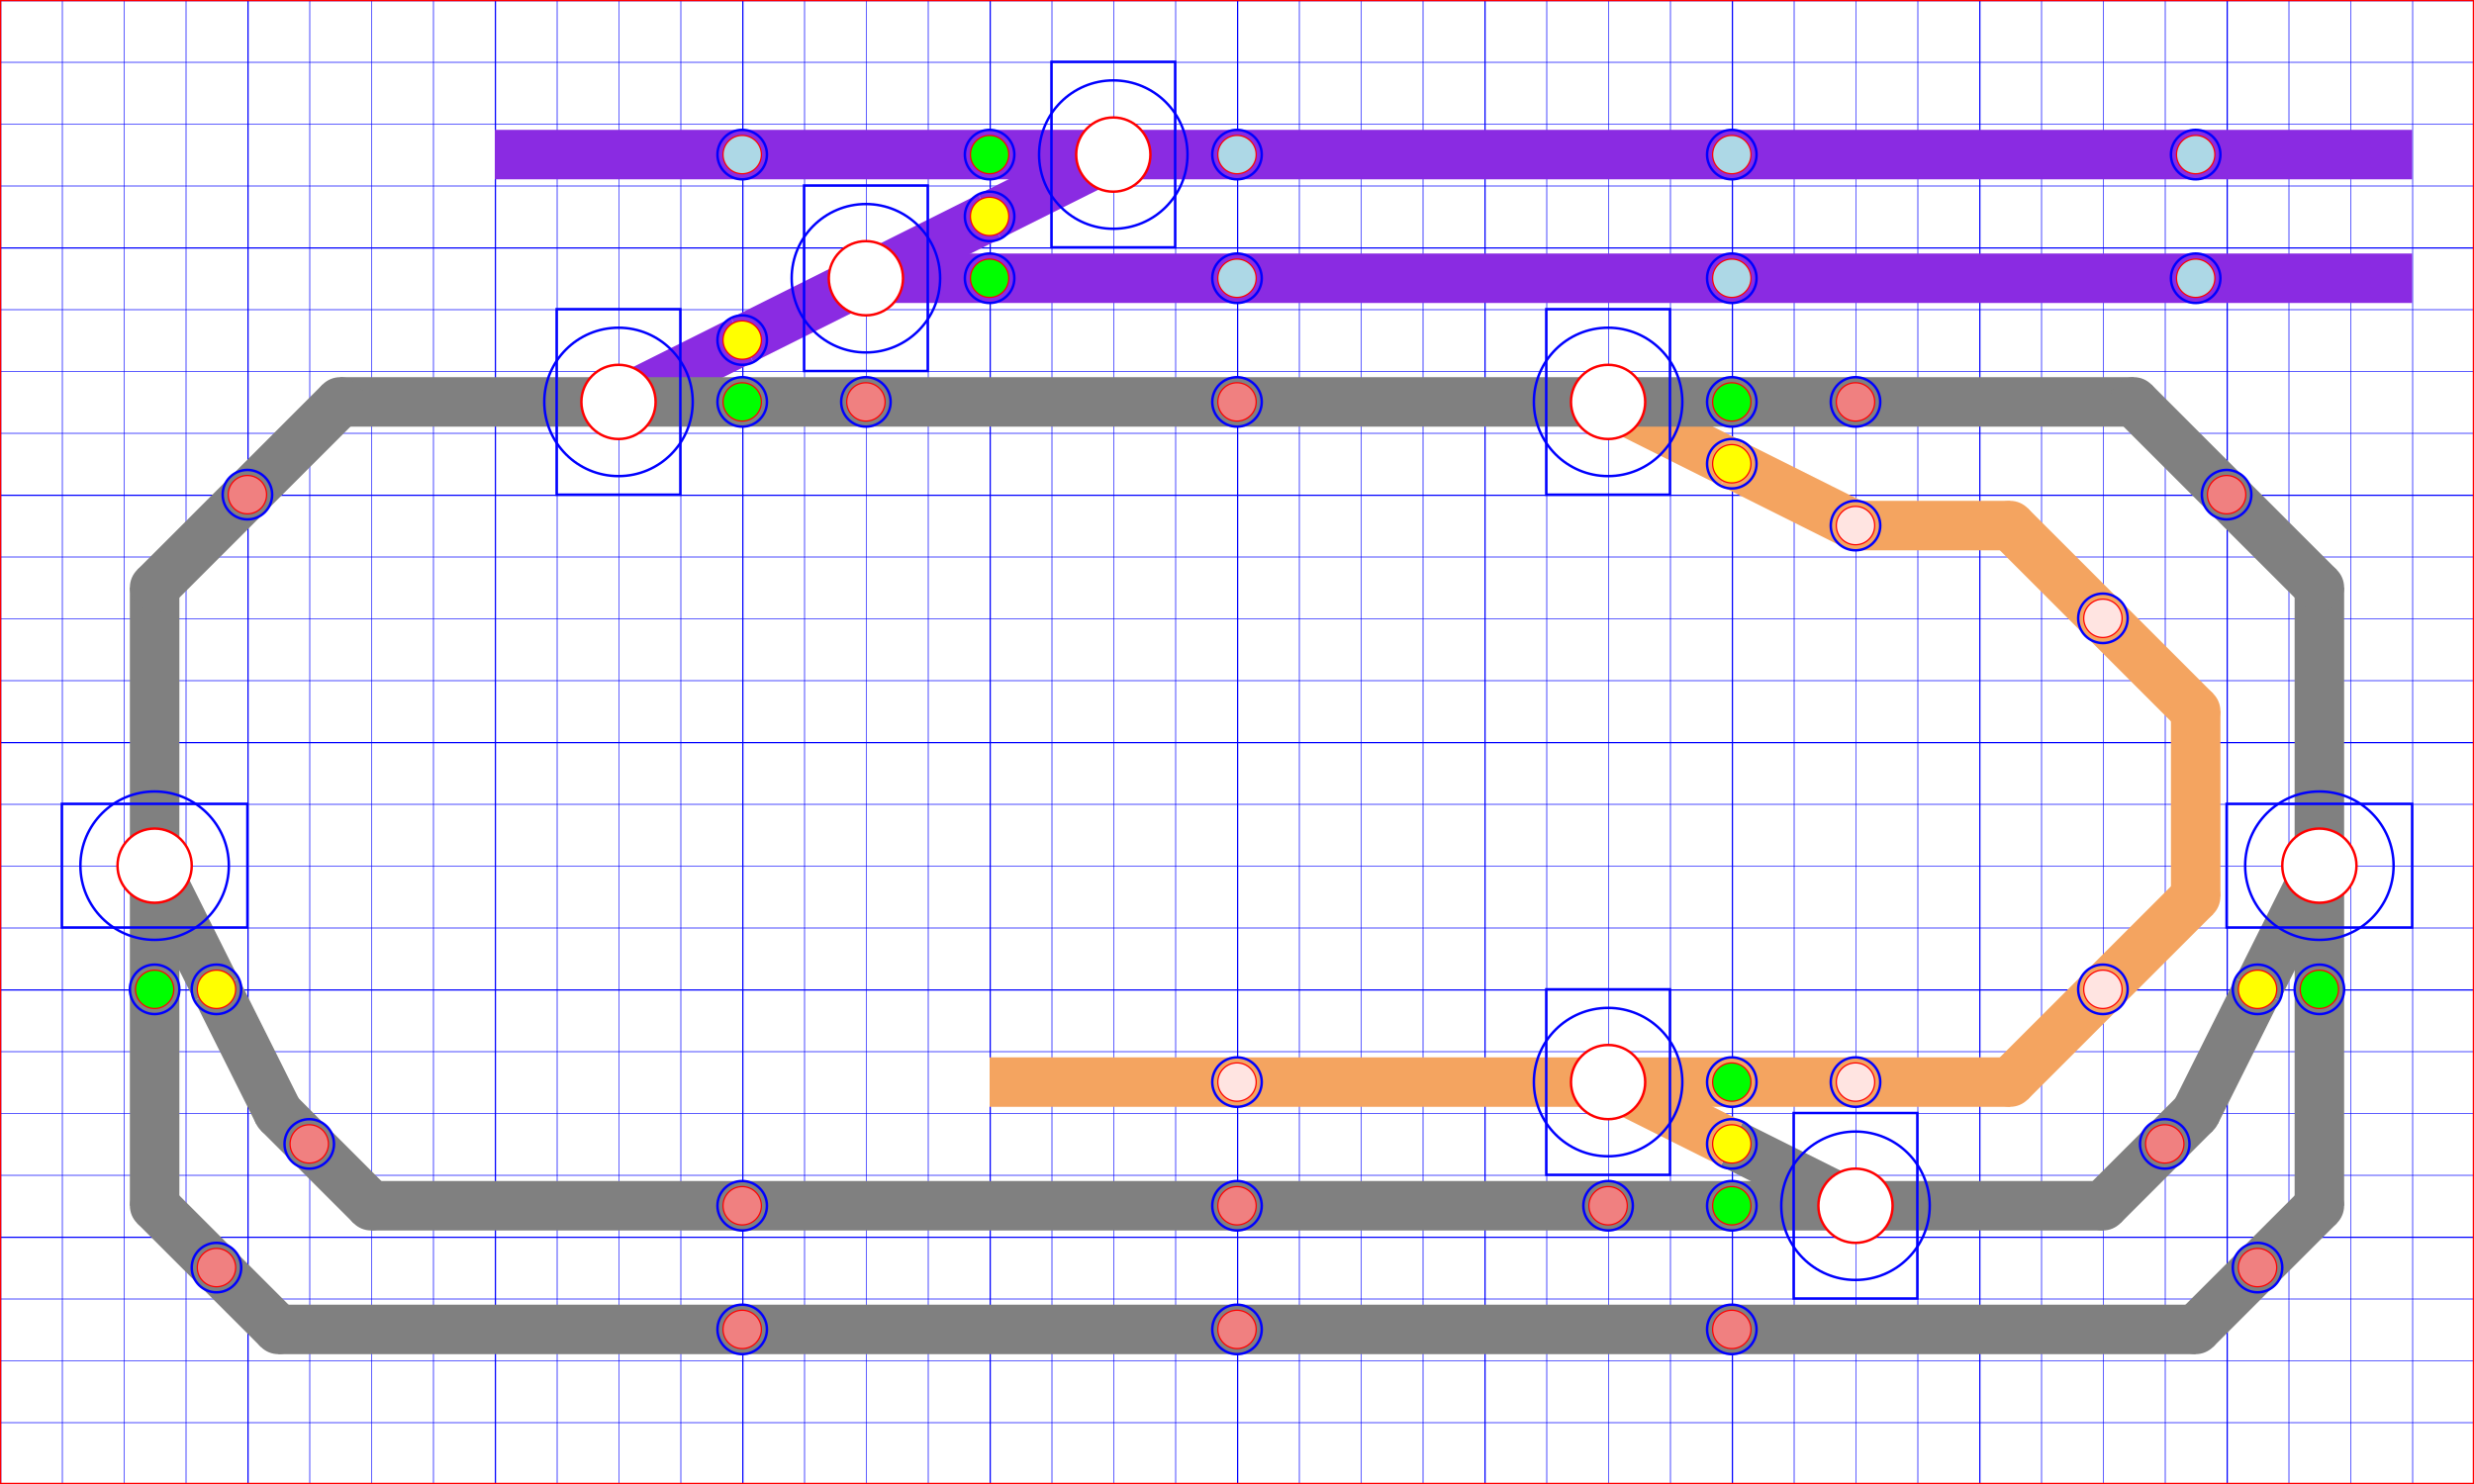
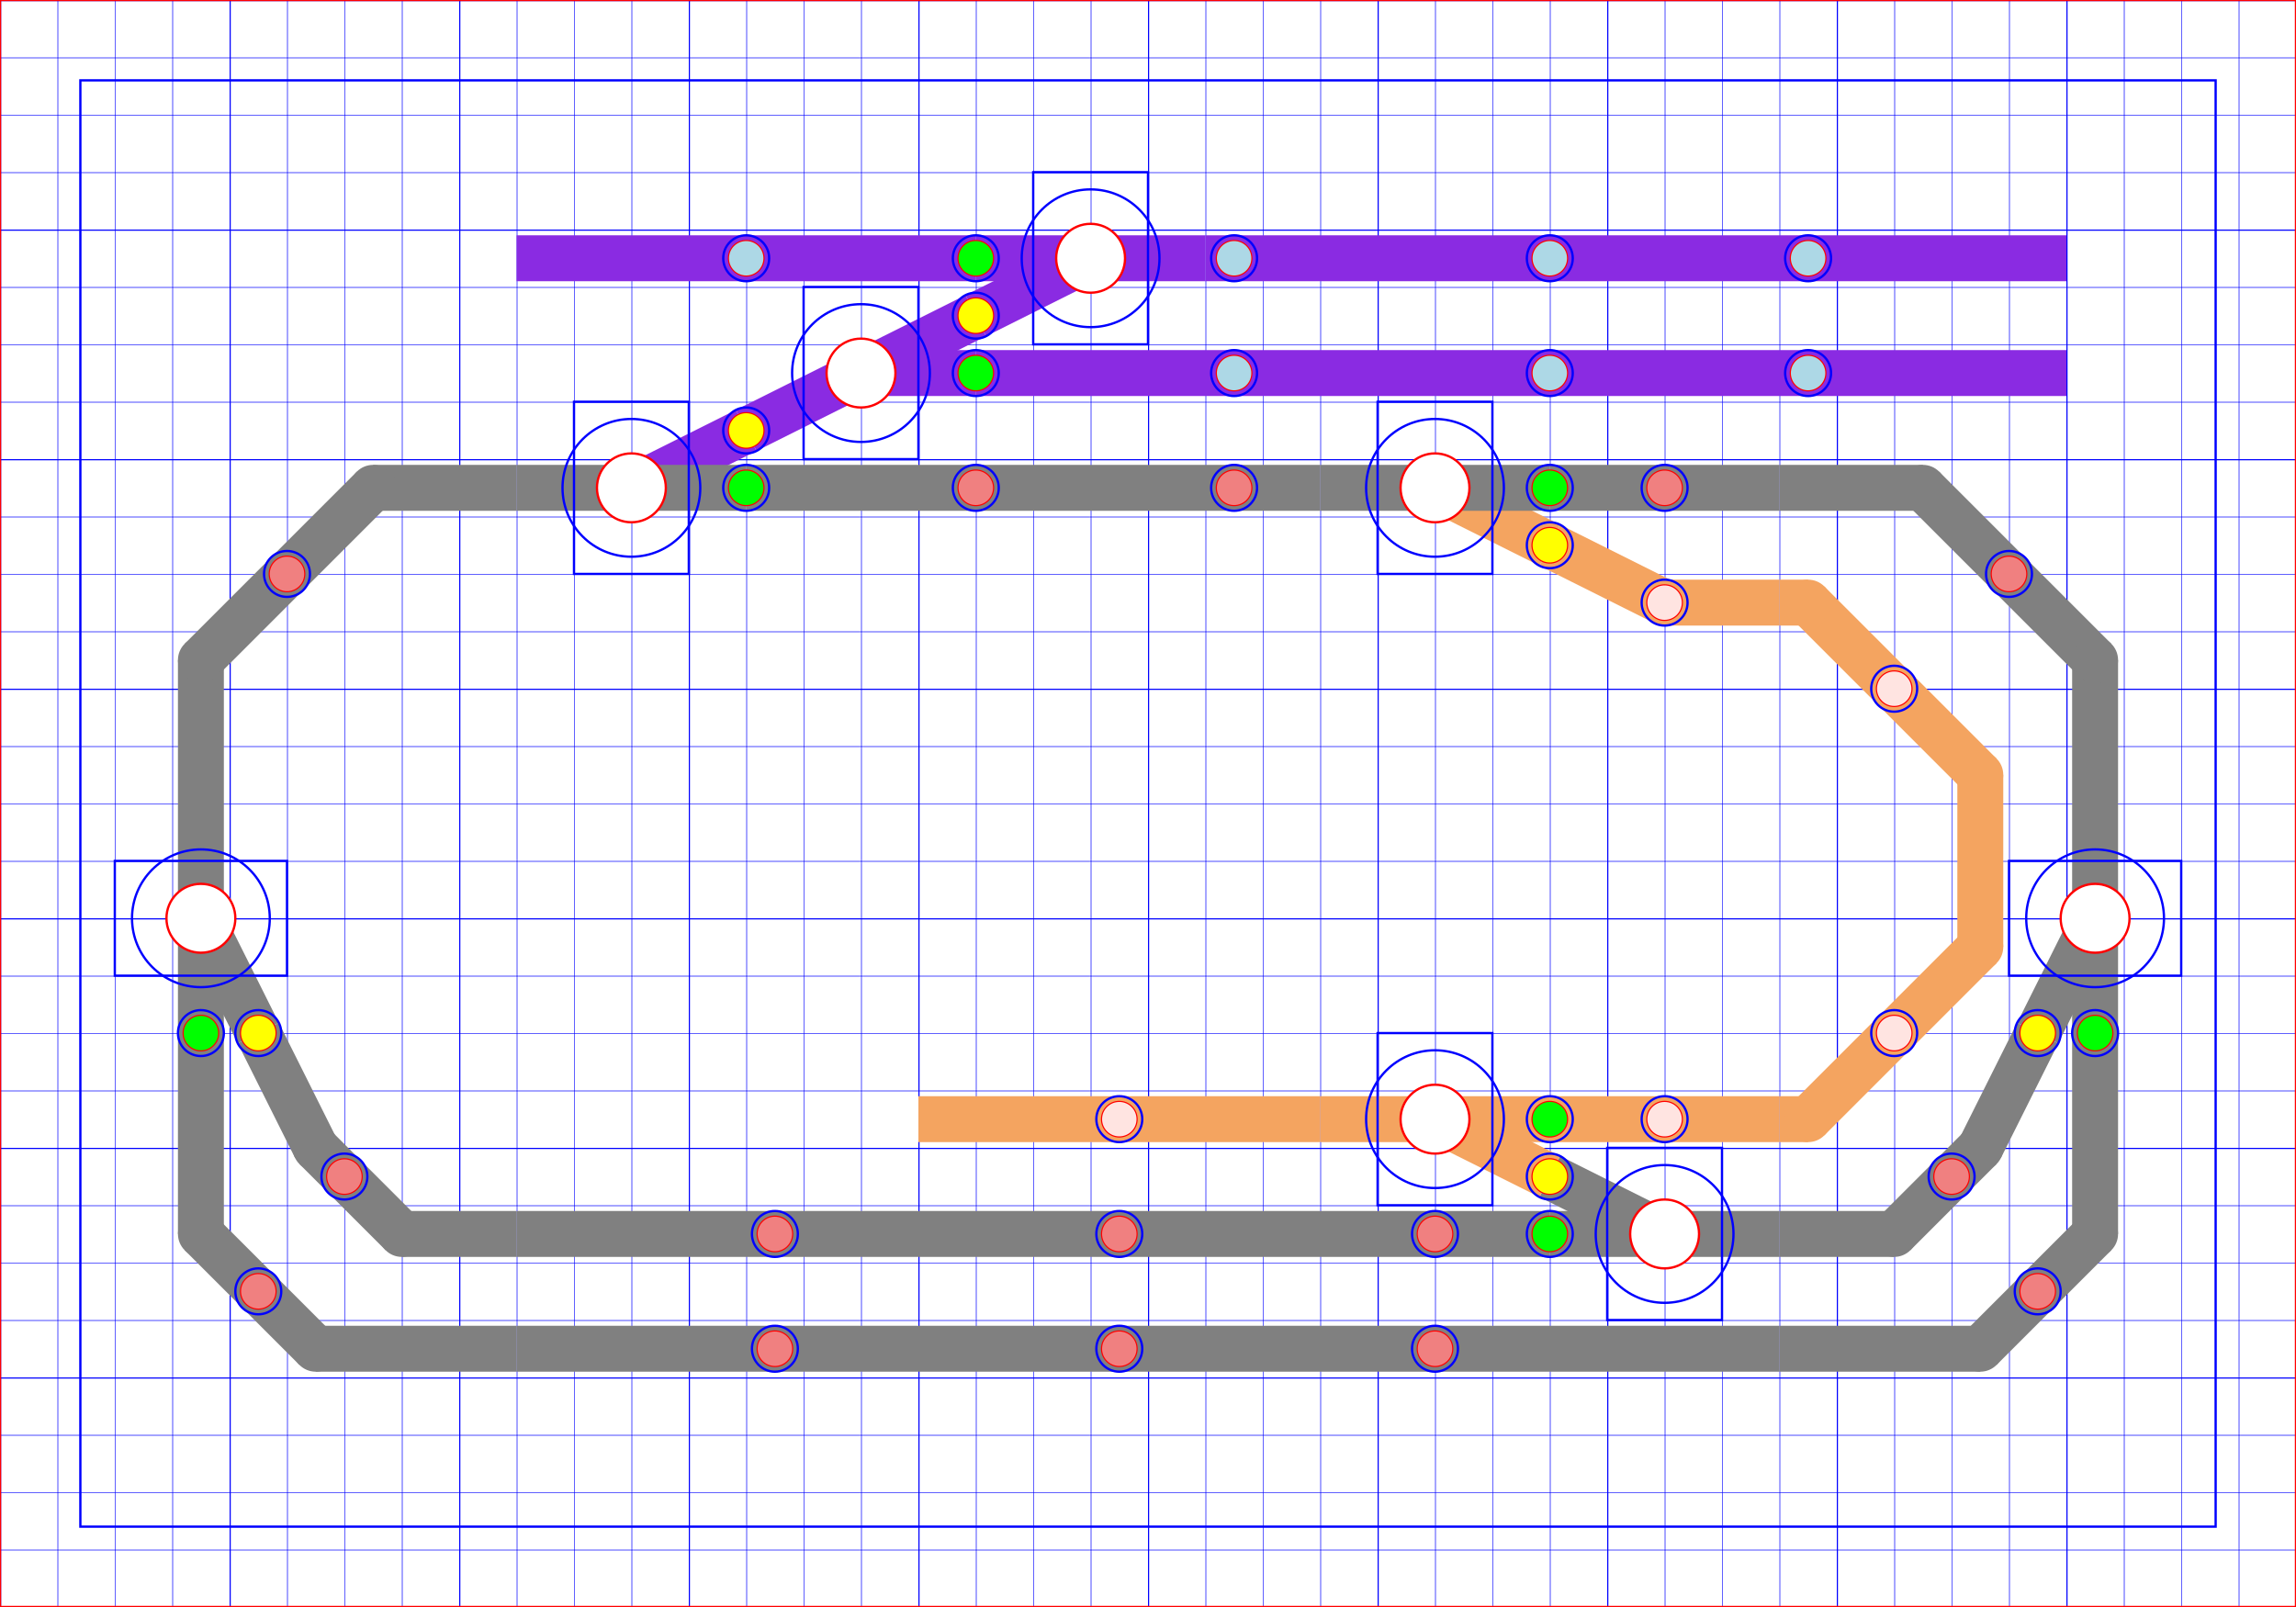
- <svg xmlns="http://www.w3.org/2000/svg" baseProfile="full" height="12.0cm" version="1.1" viewBox="0,0,200,120" width="20.0cm">
+ <svg xmlns="http://www.w3.org/2000/svg" baseProfile="full" height="14.0cm" version="1.1" viewBox="0,0,200,140" width="20.0cm">
  <defs>
    <pattern height="5" id="id1" patternUnits="userSpaceOnUse" width="5">
      <path d="M 5 0 L 0 0 0 5" fill="none" stroke="rgb(0%,0%,100%)" stroke-width="0.1" />
    </pattern>
    <pattern height="20" id="id2" patternUnits="userSpaceOnUse" width="20">
      <rect fill="url(#id1) none" height="20" width="20" x="0" y="0" />
      <path d="M 20 0 L 0 0 0 20" fill="none" stroke="rgb(0%,0%,100%)" stroke-width="0.2" />
    </pattern>
  </defs>
  <g>
-     <rect fill="white" height="120" width="200" x="0" y="0" />
-     <rect fill="url(#id2) none" height="120" width="200" x="0" y="0" />
-   </g>
-   <g>
-     <polyline fill="blueviolet" points="80,10.5 40,10.5 40,14.5 80,14.5 80,10.5" stroke="none" />
-     <polyline fill="blueviolet" points="195,10.5 100,10.5 100,14.5 195,14.5 195,10.5" stroke="none" />
-     <polyline fill="blueviolet" points="195,20.5 80,20.5 80,24.5 195,24.5 195,20.5" stroke="none" />
-     <polyline fill="gray" points="120,30.5 60,30.5 60,34.5 120,34.5 120,30.5" stroke="none" />
-     <polyline fill="blueviolet" points="59.106,25.711 49.106,30.711 50.894,34.289 60.894,29.289 59.106,25.711" stroke="none" />
-     <polyline fill="gray" points="60,30.5 40,30.5 40,34.5 60,34.5 60,30.5" stroke="none" />
-     <circle cx="50" cy="32.5" fill="white" r="3.0" />
-     <polyline fill="blueviolet" points="80,20.5 70,20.5 70,24.5 80,24.5 80,20.5" stroke="none" />
-     <polyline fill="blueviolet" points="79.106,15.711 59.106,25.711 60.894,29.289 80.894,19.289 79.106,15.711" stroke="none" />
-     <circle cx="70" cy="22.5" fill="white" r="3.0" />
-     <polyline fill="blueviolet" points="80.894,19.289 90.894,14.289 89.106,10.711 79.106,15.711 80.894,19.289" stroke="none" />
-     <polyline fill="blueviolet" points="80,10.5 100,10.5 100,14.5 80,14.5 80,10.5" stroke="none" />
-     <circle cx="90" cy="12.5" fill="white" r="3.0" />
-     <polyline fill="sandybrown" points="140.894,35.711 130.894,30.711 129.106,34.289 139.106,39.289 140.894,35.711" stroke="none" />
-     <polyline fill="gray" points="140,30.5 120,30.5 120,34.5 140,34.5 140,30.5" stroke="none" />
-     <circle cx="130" cy="32.5" fill="white" r="3.0" />
-     <circle cx="150" cy="42.5" fill="sandybrown" r="2.0" />
-     <polyline fill="sandybrown" points="160,40.5 150,40.5 150,44.5 160,44.5 160,40.5" stroke="none" />
-     <polyline fill="sandybrown" points="150.894,40.711 140.894,35.711 139.106,39.289 149.106,44.289 150.894,40.711" stroke="none" />
-     <polyline fill="gray" points="160,30.5 140,30.5 140,34.5 160,34.5 160,30.5" stroke="none" />
-     <polyline fill="gray" points="160,105.5 40,105.5 40,109.5 160,109.5 160,105.5" stroke="none" />
-     <polyline fill="gray" points="140,95.5 40,95.5 40,99.5 140,99.5 140,95.5" stroke="none" />
-     <polyline fill="sandybrown" points="160,85.5 140,85.5 140,89.5 160,89.5 160,85.5" stroke="none" />
-     <polyline fill="sandybrown" points="120,85.5 80,85.5 80,89.5 120,89.5 120,85.5" stroke="none" />
-     <polyline fill="gray" points="139.106,94.289 149.106,99.289 150.894,95.711 140.894,90.711 139.106,94.289" stroke="none" />
-     <polyline fill="gray" points="140,95.5 160,95.5 160,99.5 140,99.5 140,95.5" stroke="none" />
-     <circle cx="150" cy="97.5" fill="white" r="3.0" />
-     <polyline fill="sandybrown" points="140.894,90.711 130.894,85.711 129.106,89.289 139.106,94.289 140.894,90.711" stroke="none" />
-     <polyline fill="sandybrown" points="140,85.5 120,85.5 120,89.5 140,89.5 140,85.5" stroke="none" />
-     <circle cx="130" cy="87.5" fill="white" r="3.0" />
-     <polyline fill="gray" points="19.289,79.106 14.289,69.106 10.711,70.894 15.711,80.894 19.289,79.106" stroke="none" />
-     <polyline fill="gray" points="10.5,80 10.5,60 14.5,60 14.5,80 10.5,80" stroke="none" />
-     <circle cx="12.5" cy="70" fill="white" r="3.0" />
-     <circle cx="22.5" cy="107.5" fill="gray" r="2.0" stroke="none" />
-     <circle cx="30" cy="97.5" fill="gray" r="2.0" stroke="none" />
-     <circle cx="12.5" cy="97.5" fill="gray" r="2.0" stroke="none" />
-     <circle cx="22.5" cy="90" fill="gray" r="2.0" stroke="none" />
+     <rect fill="white" height="140" width="200" x="0" y="0" />
+     <rect fill="url(#id2) none" height="140" width="200" x="0" y="0" />
+   </g>
+   <g>
+     <polyline fill="blueviolet" points="85,20.5 45,20.5 45,24.5 85,24.5 85,20.5" stroke="none" />
+     <polyline fill="blueviolet" points="180,20.5 105,20.5 105,24.5 180,24.5 180,20.5" stroke="none" />
+     <polyline fill="blueviolet" points="180,30.5 85,30.5 85,34.5 180,34.5 180,30.5" stroke="none" />
+     <polyline fill="gray" points="115,40.5 65,40.5 65,44.5 115,44.5 115,40.5" stroke="none" />
+     <polyline fill="blueviolet" points="64.106,35.711 54.106,40.711 55.894,44.289 65.894,39.289 64.106,35.711" stroke="none" />
+     <polyline fill="gray" points="65,40.5 45,40.5 45,44.5 65,44.5 65,40.5" stroke="none" />
+     <circle cx="55" cy="42.5" fill="white" r="3.0" />
+     <polyline fill="blueviolet" points="85,30.5 75,30.5 75,34.5 85,34.5 85,30.5" stroke="none" />
+     <polyline fill="blueviolet" points="84.106,25.711 64.106,35.711 65.894,39.289 85.894,29.289 84.106,25.711" stroke="none" />
+     <circle cx="75" cy="32.5" fill="white" r="3.0" />
+     <polyline fill="blueviolet" points="85.894,29.289 95.894,24.289 94.106,20.711 84.106,25.711 85.894,29.289" stroke="none" />
+     <polyline fill="blueviolet" points="85,20.5 105,20.5 105,24.5 85,24.5 85,20.5" stroke="none" />
+     <circle cx="95" cy="22.5" fill="white" r="3.0" />
+     <polyline fill="sandybrown" points="135.894,45.711 125.894,40.711 124.106,44.289 134.106,49.289 135.894,45.711" stroke="none" />
+     <polyline fill="gray" points="135,40.5 115,40.5 115,44.5 135,44.5 135,40.5" stroke="none" />
+     <circle cx="125" cy="42.5" fill="white" r="3.0" />
+     <circle cx="145" cy="52.5" fill="sandybrown" r="2.0" />
+     <polyline fill="sandybrown" points="155,50.5 145,50.5 145,54.5 155,54.5 155,50.5" stroke="none" />
+     <polyline fill="sandybrown" points="145.894,50.711 135.894,45.711 134.106,49.289 144.106,54.289 145.894,50.711" stroke="none" />
+     <polyline fill="gray" points="155,40.5 135,40.5 135,44.5 155,44.5 155,40.5" stroke="none" />
+     <polyline fill="gray" points="155,115.5 45,115.5 45,119.5 155,119.5 155,115.5" stroke="none" />
+     <polyline fill="gray" points="135,105.5 45,105.5 45,109.5 135,109.5 135,105.5" stroke="none" />
+     <polyline fill="sandybrown" points="155,95.5 135,95.5 135,99.5 155,99.5 155,95.5" stroke="none" />
+     <polyline fill="sandybrown" points="115,95.5 80,95.5 80,99.5 115,99.5 115,95.5" stroke="none" />
+     <polyline fill="gray" points="134.106,104.289 144.106,109.289 145.894,105.711 135.894,100.711 134.106,104.289" stroke="none" />
+     <polyline fill="gray" points="135,105.5 155,105.5 155,109.5 135,109.5 135,105.5" stroke="none" />
+     <circle cx="145" cy="107.5" fill="white" r="3.0" />
+     <polyline fill="sandybrown" points="135.894,100.711 125.894,95.711 124.106,99.289 134.106,104.289 135.894,100.711" stroke="none" />
+     <polyline fill="sandybrown" points="135,95.5 115,95.5 115,99.5 135,99.5 135,95.5" stroke="none" />
+     <circle cx="125" cy="97.5" fill="white" r="3.0" />
    <polyline fill="gray" points="24.289,89.106 19.289,79.106 15.711,80.894 20.711,90.894 24.289,89.106" stroke="none" />
-     <polyline fill="gray" points="31.414,96.086 23.914,88.586 21.086,91.414 28.586,98.914 31.414,96.086" stroke="none" />
-     <polyline fill="gray" points="40,95.5 30,95.5 30,99.5 40,99.5 40,95.5" stroke="none" />
-     <polyline fill="gray" points="10.5,97.5 10.5,80 14.5,80 14.5,97.5 10.5,97.5" stroke="none" />
-     <polyline fill="gray" points="23.914,106.086 13.914,96.086 11.086,98.914 21.086,108.914 23.914,106.086" stroke="none" />
-     <polyline fill="gray" points="40,105.5 22.5,105.5 22.5,109.5 40,109.5 40,105.5" stroke="none" />
-     <polyline fill="gray" points="184.289,80.894 189.289,70.894 185.711,69.106 180.711,79.106 184.289,80.894" stroke="none" />
-     <polyline fill="gray" points="185.5,80 185.5,60 189.5,60 189.5,80 185.5,80" stroke="none" />
-     <circle cx="187.5" cy="70" fill="white" r="3.0" />
-     <circle cx="177.5" cy="107.5" fill="gray" r="2.0" stroke="none" />
-     <circle cx="170" cy="97.5" fill="gray" r="2.0" stroke="none" />
-     <circle cx="187.5" cy="97.5" fill="gray" r="2.0" stroke="none" />
-     <circle cx="177.5" cy="90" fill="gray" r="2.0" stroke="none" />
+     <polyline fill="gray" points="15.5,90 15.5,70 19.5,70 19.5,90 15.5,90" stroke="none" />
+     <circle cx="17.5" cy="80" fill="white" r="3.0" />
+     <circle cx="27.5" cy="117.5" fill="gray" r="2.0" stroke="none" />
+     <circle cx="35" cy="107.5" fill="gray" r="2.0" stroke="none" />
+     <circle cx="17.5" cy="107.5" fill="gray" r="2.0" stroke="none" />
+     <circle cx="27.5" cy="100" fill="gray" r="2.0" stroke="none" />
+     <polyline fill="gray" points="29.289,99.106 24.289,89.106 20.711,90.894 25.711,100.894 29.289,99.106" stroke="none" />
+     <polyline fill="gray" points="36.414,106.086 28.914,98.586 26.086,101.414 33.586,108.914 36.414,106.086" stroke="none" />
+     <polyline fill="gray" points="45,105.5 35,105.5 35,109.5 45,109.5 45,105.5" stroke="none" />
+     <polyline fill="gray" points="15.5,107.5 15.5,90 19.5,90 19.5,107.5 15.5,107.5" stroke="none" />
+     <polyline fill="gray" points="28.914,116.086 18.914,106.086 16.086,108.914 26.086,118.914 28.914,116.086" stroke="none" />
+     <polyline fill="gray" points="45,115.5 27.5,115.5 27.5,119.5 45,119.5 45,115.5" stroke="none" />
    <polyline fill="gray" points="179.289,90.894 184.289,80.894 180.711,79.106 175.711,89.106 179.289,90.894" stroke="none" />
-     <polyline fill="gray" points="171.414,98.914 178.914,91.414 176.086,88.586 168.586,96.086 171.414,98.914" stroke="none" />
-     <polyline fill="gray" points="160,95.5 170,95.5 170,99.5 160,99.5 160,95.5" stroke="none" />
-     <polyline fill="gray" points="185.5,97.5 185.5,80 189.5,80 189.5,97.5 185.5,97.5" stroke="none" />
-     <polyline fill="gray" points="178.914,108.914 188.914,98.914 186.086,96.086 176.086,106.086 178.914,108.914" stroke="none" />
-     <polyline fill="gray" points="160,105.5 177.5,105.5 177.5,109.5 160,109.5 160,105.5" stroke="none" />
-     <polyline fill="gray" points="10.5,47.5 10.5,60 14.5,60 14.5,47.5 10.5,47.5" stroke="none" />
-     <polyline fill="gray" points="26.086,31.086 11.086,46.086 13.914,48.914 28.914,33.914 26.086,31.086" stroke="none" />
-     <polyline fill="gray" points="40,30.5 27.5,30.5 27.5,34.5 40,34.5 40,30.5" stroke="none" />
-     <circle cx="12.5" cy="47.5" fill="gray" r="2.0" stroke="none" />
-     <circle cx="27.5" cy="32.5" fill="gray" r="2.0" stroke="none" />
-     <polyline fill="gray" points="185.5,47.5 185.5,60 189.5,60 189.5,47.5 185.5,47.5" stroke="none" />
-     <polyline fill="gray" points="171.086,33.914 186.086,48.914 188.914,46.086 173.914,31.086 171.086,33.914" stroke="none" />
-     <polyline fill="gray" points="160,30.5 172.5,30.5 172.5,34.5 160,34.5 160,30.5" stroke="none" />
-     <circle cx="187.5" cy="47.5" fill="gray" r="2.0" stroke="none" />
-     <circle cx="172.5" cy="32.5" fill="gray" r="2.0" stroke="none" />
-     <polyline fill="sandybrown" points="175.5,57.5 175.5,60 179.5,60 179.5,57.5 175.5,57.5" stroke="none" />
-     <polyline fill="sandybrown" points="161.086,43.914 176.086,58.914 178.914,56.086 163.914,41.086 161.086,43.914" stroke="none" />
-     <polyline fill="sandybrown" points="160,40.5 162.5,40.5 162.5,44.5 160,44.5 160,40.5" stroke="none" />
-     <circle cx="177.5" cy="57.5" fill="sandybrown" r="2.0" stroke="none" />
-     <circle cx="162.5" cy="42.5" fill="sandybrown" r="2.0" stroke="none" />
-     <polyline fill="sandybrown" points="175.5,72.5 175.5,70 179.5,70 179.5,72.5 175.5,72.5" stroke="none" />
-     <polyline fill="sandybrown" points="163.914,88.914 178.914,73.914 176.086,71.086 161.086,86.086 163.914,88.914" stroke="none" />
-     <polyline fill="sandybrown" points="160,85.5 162.5,85.5 162.5,89.5 160,89.5 160,85.5" stroke="none" />
-     <circle cx="177.5" cy="72.5" fill="sandybrown" r="2.0" stroke="none" />
-     <circle cx="162.5" cy="87.5" fill="sandybrown" r="2.0" stroke="none" />
-     <polyline fill="sandybrown" points="175.5,70 175.5,60 179.5,60 179.5,70 175.5,70" stroke="none" />
-   </g>
-   <g>
-     <circle cx="50" cy="32.5" fill="none" r="3.0" stroke="red" stroke-width="0.2" />
-     <circle cx="50" cy="32.5" fill="none" r="6.0" stroke="blue" stroke-width="0.2" />
-     <rect fill="none" height="15" stroke="blue" stroke-width="0.2" width="10" x="45" y="25.0" />
-     <circle cx="60" cy="32.5" fill="none" r="1.5" stroke="red" stroke-width="0.2" />
-     <circle cx="60" cy="32.5" fill="none" r="2.0" stroke="blue" stroke-width="0.2" />
-     <circle cx="60" cy="27.5" fill="none" r="1.5" stroke="red" stroke-width="0.2" />
-     <circle cx="60" cy="27.5" fill="none" r="2.0" stroke="blue" stroke-width="0.2" />
-     <circle cx="70" cy="22.5" fill="none" r="3.0" stroke="red" stroke-width="0.2" />
-     <circle cx="70" cy="22.5" fill="none" r="6.0" stroke="blue" stroke-width="0.2" />
-     <rect fill="none" height="15" stroke="blue" stroke-width="0.2" width="10" x="65" y="15.0" />
-     <circle cx="80" cy="17.5" fill="none" r="1.5" stroke="red" stroke-width="0.2" />
-     <circle cx="80" cy="17.5" fill="none" r="2.0" stroke="blue" stroke-width="0.2" />
-     <circle cx="80" cy="22.5" fill="none" r="1.5" stroke="red" stroke-width="0.2" />
-     <circle cx="80" cy="22.5" fill="none" r="2.0" stroke="blue" stroke-width="0.2" />
-     <circle cx="90" cy="12.5" fill="none" r="3.0" stroke="red" stroke-width="0.2" />
-     <circle cx="90" cy="12.5" fill="none" r="6.0" stroke="blue" stroke-width="0.2" />
-     <rect fill="none" height="15" stroke="blue" stroke-width="0.2" width="10" x="85" y="5.0" />
-     <circle cx="80" cy="12.5" fill="none" r="1.5" stroke="red" stroke-width="0.2" />
-     <circle cx="80" cy="12.5" fill="none" r="2.0" stroke="blue" stroke-width="0.2" />
-     <circle cx="130" cy="32.5" fill="none" r="3.0" stroke="red" stroke-width="0.2" />
-     <circle cx="130" cy="32.5" fill="none" r="6.0" stroke="blue" stroke-width="0.2" />
-     <rect fill="none" height="15" stroke="blue" stroke-width="0.2" width="10" x="125" y="25.0" />
-     <circle cx="140" cy="32.5" fill="none" r="1.5" stroke="red" stroke-width="0.2" />
-     <circle cx="140" cy="32.5" fill="none" r="2.0" stroke="blue" stroke-width="0.2" />
-     <circle cx="140" cy="37.5" fill="none" r="1.5" stroke="red" stroke-width="0.2" />
-     <circle cx="140" cy="37.5" fill="none" r="2.0" stroke="blue" stroke-width="0.2" />
-     <circle cx="150" cy="97.5" fill="none" r="3.0" stroke="red" stroke-width="0.2" />
-     <circle cx="150" cy="97.5" fill="none" r="6.0" stroke="blue" stroke-width="0.2" />
-     <rect fill="none" height="15" stroke="blue" stroke-width="0.2" width="10" x="145" y="90.0" />
-     <circle cx="140" cy="97.5" fill="none" r="1.5" stroke="red" stroke-width="0.2" />
-     <circle cx="140" cy="97.5" fill="none" r="2.0" stroke="blue" stroke-width="0.2" />
-     <circle cx="140" cy="92.5" fill="none" r="1.5" stroke="red" stroke-width="0.2" />
-     <circle cx="140" cy="92.5" fill="none" r="2.0" stroke="blue" stroke-width="0.2" />
-     <circle cx="130" cy="87.5" fill="none" r="3.0" stroke="red" stroke-width="0.2" />
-     <circle cx="130" cy="87.5" fill="none" r="6.0" stroke="blue" stroke-width="0.2" />
-     <rect fill="none" height="15" stroke="blue" stroke-width="0.2" width="10" x="125" y="80.0" />
-     <circle cx="140" cy="87.5" fill="none" r="1.5" stroke="red" stroke-width="0.2" />
-     <circle cx="140" cy="87.5" fill="none" r="2.0" stroke="blue" stroke-width="0.2" />
-     <circle cx="12.5" cy="70" fill="none" r="3.0" stroke="red" stroke-width="0.2" />
-     <circle cx="12.5" cy="70" fill="none" r="6.0" stroke="blue" stroke-width="0.2" />
-     <rect fill="none" height="10" stroke="blue" stroke-width="0.2" width="15" x="5.0" y="65" />
-     <circle cx="12.5" cy="80" fill="none" r="1.5" stroke="red" stroke-width="0.2" />
-     <circle cx="12.5" cy="80" fill="none" r="2.0" stroke="blue" stroke-width="0.2" />
-     <circle cx="17.5" cy="80" fill="none" r="1.5" stroke="red" stroke-width="0.2" />
-     <circle cx="17.5" cy="80" fill="none" r="2.0" stroke="blue" stroke-width="0.2" />
-     <circle cx="187.5" cy="70" fill="none" r="3.0" stroke="red" stroke-width="0.2" />
-     <circle cx="187.5" cy="70" fill="none" r="6.0" stroke="blue" stroke-width="0.2" />
-     <rect fill="none" height="10" stroke="blue" stroke-width="0.2" width="15" x="180.0" y="65" />
-     <circle cx="187.5" cy="80" fill="none" r="1.5" stroke="red" stroke-width="0.2" />
-     <circle cx="187.5" cy="80" fill="none" r="2.0" stroke="blue" stroke-width="0.2" />
-     <circle cx="182.5" cy="80" fill="none" r="1.5" stroke="red" stroke-width="0.2" />
-     <circle cx="182.5" cy="80" fill="none" r="2.0" stroke="blue" stroke-width="0.2" />
-     <circle cx="20" cy="40" fill="none" r="1.5" stroke="red" stroke-width="0.2" />
-     <circle cx="20" cy="40" fill="none" r="2.0" stroke="blue" stroke-width="0.2" />
-     <circle cx="25" cy="92.5" fill="none" r="1.5" stroke="red" stroke-width="0.2" />
-     <circle cx="25" cy="92.5" fill="none" r="2.0" stroke="blue" stroke-width="0.2" />
-     <circle cx="17.5" cy="102.5" fill="none" r="1.5" stroke="red" stroke-width="0.2" />
-     <circle cx="17.5" cy="102.5" fill="none" r="2.0" stroke="blue" stroke-width="0.2" />
-     <circle cx="60" cy="107.5" fill="none" r="1.5" stroke="red" stroke-width="0.2" />
-     <circle cx="60" cy="107.5" fill="none" r="2.0" stroke="blue" stroke-width="0.2" />
-     <circle cx="60" cy="97.5" fill="none" r="1.5" stroke="red" stroke-width="0.2" />
-     <circle cx="60" cy="97.5" fill="none" r="2.0" stroke="blue" stroke-width="0.2" />
-     <circle cx="100" cy="107.5" fill="none" r="1.5" stroke="red" stroke-width="0.2" />
-     <circle cx="100" cy="107.5" fill="none" r="2.0" stroke="blue" stroke-width="0.2" />
-     <circle cx="100" cy="97.5" fill="none" r="1.5" stroke="red" stroke-width="0.2" />
-     <circle cx="100" cy="97.5" fill="none" r="2.0" stroke="blue" stroke-width="0.2" />
-     <circle cx="140" cy="107.5" fill="none" r="1.5" stroke="red" stroke-width="0.2" />
-     <circle cx="140" cy="107.5" fill="none" r="2.0" stroke="blue" stroke-width="0.2" />
-     <circle cx="130" cy="97.5" fill="none" r="1.5" stroke="red" stroke-width="0.2" />
-     <circle cx="130" cy="97.5" fill="none" r="2.0" stroke="blue" stroke-width="0.2" />
-     <circle cx="150" cy="32.5" fill="none" r="1.5" stroke="red" stroke-width="0.2" />
-     <circle cx="150" cy="32.5" fill="none" r="2.0" stroke="blue" stroke-width="0.2" />
-     <circle cx="100" cy="32.5" fill="none" r="1.5" stroke="red" stroke-width="0.2" />
-     <circle cx="100" cy="32.5" fill="none" r="2.0" stroke="blue" stroke-width="0.2" />
-     <circle cx="70" cy="32.5" fill="none" r="1.5" stroke="red" stroke-width="0.2" />
-     <circle cx="70" cy="32.5" fill="none" r="2.0" stroke="blue" stroke-width="0.2" />
-     <circle cx="180" cy="40" fill="none" r="1.5" stroke="red" stroke-width="0.2" />
-     <circle cx="180" cy="40" fill="none" r="2.0" stroke="blue" stroke-width="0.2" />
-     <circle cx="175" cy="92.5" fill="none" r="1.5" stroke="red" stroke-width="0.2" />
-     <circle cx="175" cy="92.5" fill="none" r="2.0" stroke="blue" stroke-width="0.2" />
-     <circle cx="182.5" cy="102.5" fill="none" r="1.5" stroke="red" stroke-width="0.2" />
-     <circle cx="182.5" cy="102.5" fill="none" r="2.0" stroke="blue" stroke-width="0.2" />
-     <circle cx="100" cy="87.5" fill="none" r="1.5" stroke="red" stroke-width="0.2" />
-     <circle cx="100" cy="87.5" fill="none" r="2.0" stroke="blue" stroke-width="0.2" />
-     <circle cx="150" cy="87.5" fill="none" r="1.5" stroke="red" stroke-width="0.2" />
-     <circle cx="150" cy="87.5" fill="none" r="2.0" stroke="blue" stroke-width="0.2" />
-     <circle cx="170" cy="80" fill="none" r="1.5" stroke="red" stroke-width="0.2" />
-     <circle cx="170" cy="80" fill="none" r="2.0" stroke="blue" stroke-width="0.2" />
-     <circle cx="170" cy="50" fill="none" r="1.5" stroke="red" stroke-width="0.2" />
-     <circle cx="170" cy="50" fill="none" r="2.0" stroke="blue" stroke-width="0.2" />
-     <circle cx="150" cy="42.5" fill="none" r="1.5" stroke="red" stroke-width="0.2" />
-     <circle cx="150" cy="42.5" fill="none" r="2.0" stroke="blue" stroke-width="0.2" />
-     <circle cx="177.5" cy="22.5" fill="none" r="1.5" stroke="red" stroke-width="0.2" />
-     <circle cx="177.5" cy="22.5" fill="none" r="2.0" stroke="blue" stroke-width="0.2" />
-     <circle cx="177.5" cy="12.5" fill="none" r="1.5" stroke="red" stroke-width="0.2" />
-     <circle cx="177.5" cy="12.5" fill="none" r="2.0" stroke="blue" stroke-width="0.2" />
-     <circle cx="140" cy="22.5" fill="none" r="1.5" stroke="red" stroke-width="0.2" />
-     <circle cx="140" cy="22.5" fill="none" r="2.0" stroke="blue" stroke-width="0.2" />
-     <circle cx="140" cy="12.5" fill="none" r="1.5" stroke="red" stroke-width="0.2" />
-     <circle cx="140" cy="12.5" fill="none" r="2.0" stroke="blue" stroke-width="0.2" />
-     <circle cx="100" cy="22.5" fill="none" r="1.5" stroke="red" stroke-width="0.2" />
-     <circle cx="100" cy="22.5" fill="none" r="2.0" stroke="blue" stroke-width="0.2" />
-     <circle cx="100" cy="12.5" fill="none" r="1.5" stroke="red" stroke-width="0.2" />
-     <circle cx="100" cy="12.5" fill="none" r="2.0" stroke="blue" stroke-width="0.2" />
-     <circle cx="60" cy="12.5" fill="none" r="1.5" stroke="red" stroke-width="0.2" />
-     <circle cx="60" cy="12.5" fill="none" r="2.0" stroke="blue" stroke-width="0.2" />
-   </g>
-   <g>
-     <circle cx="60" cy="32.5" fill="lime" r="1.5" />
-     <circle cx="60" cy="27.5" fill="yellow" r="1.5" />
-     <circle cx="80" cy="17.5" fill="yellow" r="1.5" />
-     <circle cx="80" cy="22.5" fill="lime" r="1.5" />
-     <circle cx="80" cy="12.5" fill="lime" r="1.5" />
-     <circle cx="140" cy="32.5" fill="lime" r="1.5" />
-     <circle cx="140" cy="37.5" fill="yellow" r="1.5" />
-     <circle cx="140" cy="97.5" fill="lime" r="1.5" />
-     <circle cx="140" cy="92.5" fill="yellow" r="1.5" />
-     <circle cx="140" cy="87.5" fill="lime" r="1.5" />
-     <circle cx="12.5" cy="80" fill="lime" r="1.5" />
-     <circle cx="17.5" cy="80" fill="yellow" r="1.5" />
-     <circle cx="187.5" cy="80" fill="lime" r="1.5" />
-     <circle cx="182.5" cy="80" fill="yellow" r="1.5" />
-     <circle cx="20" cy="40" fill="lightcoral" r="1.5" />
-     <circle cx="25" cy="92.5" fill="lightcoral" r="1.5" />
-     <circle cx="17.5" cy="102.5" fill="lightcoral" r="1.5" />
-     <circle cx="60" cy="107.5" fill="lightcoral" r="1.5" />
-     <circle cx="60" cy="97.5" fill="lightcoral" r="1.5" />
-     <circle cx="100" cy="107.5" fill="lightcoral" r="1.5" />
-     <circle cx="100" cy="97.5" fill="lightcoral" r="1.5" />
-     <circle cx="140" cy="107.5" fill="lightcoral" r="1.5" />
-     <circle cx="130" cy="97.5" fill="lightcoral" r="1.5" />
-     <circle cx="150" cy="32.5" fill="lightcoral" r="1.5" />
-     <circle cx="100" cy="32.5" fill="lightcoral" r="1.5" />
-     <circle cx="70" cy="32.5" fill="lightcoral" r="1.5" />
-     <circle cx="180" cy="40" fill="lightcoral" r="1.5" />
-     <circle cx="175" cy="92.5" fill="lightcoral" r="1.5" />
-     <circle cx="182.5" cy="102.5" fill="lightcoral" r="1.5" />
-     <circle cx="100" cy="87.5" fill="mistyrose" r="1.5" />
-     <circle cx="150" cy="87.5" fill="mistyrose" r="1.5" />
-     <circle cx="170" cy="80" fill="mistyrose" r="1.5" />
-     <circle cx="170" cy="50" fill="mistyrose" r="1.5" />
-     <circle cx="150" cy="42.5" fill="mistyrose" r="1.5" />
-     <circle cx="177.5" cy="22.5" fill="lightblue" r="1.5" />
-     <circle cx="177.5" cy="12.5" fill="lightblue" r="1.5" />
-     <circle cx="140" cy="22.5" fill="lightblue" r="1.5" />
-     <circle cx="140" cy="12.5" fill="lightblue" r="1.5" />
-     <circle cx="100" cy="22.5" fill="lightblue" r="1.5" />
-     <circle cx="100" cy="12.5" fill="lightblue" r="1.5" />
-     <circle cx="60" cy="12.5" fill="lightblue" r="1.5" />
-   </g>
-   <g>
-     <rect fill="none" height="120" stroke="red" stroke-width="0.2" width="200" x="0" y="0" />
+     <polyline fill="gray" points="180.5,90 180.5,70 184.5,70 184.5,90 180.5,90" stroke="none" />
+     <circle cx="182.5" cy="80" fill="white" r="3.0" />
+     <circle cx="172.5" cy="117.5" fill="gray" r="2.0" stroke="none" />
+     <circle cx="165" cy="107.5" fill="gray" r="2.0" stroke="none" />
+     <circle cx="182.5" cy="107.5" fill="gray" r="2.0" stroke="none" />
+     <circle cx="172.5" cy="100" fill="gray" r="2.0" stroke="none" />
+     <polyline fill="gray" points="174.289,100.894 179.289,90.894 175.711,89.106 170.711,99.106 174.289,100.894" stroke="none" />
+     <polyline fill="gray" points="166.414,108.914 173.914,101.414 171.086,98.586 163.586,106.086 166.414,108.914" stroke="none" />
+     <polyline fill="gray" points="155,105.5 165,105.5 165,109.5 155,109.5 155,105.5" stroke="none" />
+     <polyline fill="gray" points="180.5,107.5 180.5,90 184.5,90 184.5,107.5 180.5,107.5" stroke="none" />
+     <polyline fill="gray" points="173.914,118.914 183.914,108.914 181.086,106.086 171.086,116.086 173.914,118.914" stroke="none" />
+     <polyline fill="gray" points="155,115.5 172.5,115.5 172.5,119.5 155,119.5 155,115.5" stroke="none" />
+     <polyline fill="gray" points="15.5,57.5 15.5,70 19.5,70 19.5,57.5 15.5,57.5" stroke="none" />
+     <polyline fill="gray" points="31.086,41.086 16.086,56.086 18.914,58.914 33.914,43.914 31.086,41.086" stroke="none" />
+     <polyline fill="gray" points="45,40.5 32.5,40.5 32.5,44.5 45,44.5 45,40.5" stroke="none" />
+     <circle cx="17.5" cy="57.5" fill="gray" r="2.0" stroke="none" />
+     <circle cx="32.5" cy="42.5" fill="gray" r="2.0" stroke="none" />
+     <polyline fill="gray" points="180.5,57.5 180.5,70 184.5,70 184.5,57.5 180.5,57.5" stroke="none" />
+     <polyline fill="gray" points="166.086,43.914 181.086,58.914 183.914,56.086 168.914,41.086 166.086,43.914" stroke="none" />
+     <polyline fill="gray" points="155,40.5 167.5,40.5 167.5,44.5 155,44.5 155,40.5" stroke="none" />
+     <circle cx="182.5" cy="57.5" fill="gray" r="2.0" stroke="none" />
+     <circle cx="167.5" cy="42.5" fill="gray" r="2.0" stroke="none" />
+     <polyline fill="sandybrown" points="170.5,67.5 170.5,70 174.5,70 174.5,67.5 170.5,67.5" stroke="none" />
+     <polyline fill="sandybrown" points="156.086,53.914 171.086,68.914 173.914,66.086 158.914,51.086 156.086,53.914" stroke="none" />
+     <polyline fill="sandybrown" points="155,50.5 157.5,50.5 157.5,54.5 155,54.5 155,50.5" stroke="none" />
+     <circle cx="172.5" cy="67.5" fill="sandybrown" r="2.0" stroke="none" />
+     <circle cx="157.5" cy="52.5" fill="sandybrown" r="2.0" stroke="none" />
+     <polyline fill="sandybrown" points="170.5,82.5 170.5,80 174.5,80 174.5,82.5 170.5,82.5" stroke="none" />
+     <polyline fill="sandybrown" points="158.914,98.914 173.914,83.914 171.086,81.086 156.086,96.086 158.914,98.914" stroke="none" />
+     <polyline fill="sandybrown" points="155,95.5 157.5,95.5 157.5,99.5 155,99.5 155,95.5" stroke="none" />
+     <circle cx="172.5" cy="82.5" fill="sandybrown" r="2.0" stroke="none" />
+     <circle cx="157.5" cy="97.5" fill="sandybrown" r="2.0" stroke="none" />
+     <polyline fill="sandybrown" points="170.5,80 170.5,70 174.5,70 174.5,80 170.5,80" stroke="none" />
+   </g>
+   <g>
+     <circle cx="55" cy="42.5" fill="none" r="3.0" stroke="red" stroke-width="0.2" />
+     <circle cx="55" cy="42.5" fill="none" r="6.0" stroke="blue" stroke-width="0.2" />
+     <rect fill="none" height="15" stroke="blue" stroke-width="0.2" width="10" x="50" y="35.0" />
+     <circle cx="65" cy="42.5" fill="none" r="1.5" stroke="red" stroke-width="0.2" />
+     <circle cx="65" cy="42.5" fill="none" r="2.0" stroke="blue" stroke-width="0.2" />
+     <circle cx="65" cy="37.5" fill="none" r="1.5" stroke="red" stroke-width="0.2" />
+     <circle cx="65" cy="37.5" fill="none" r="2.0" stroke="blue" stroke-width="0.2" />
+     <circle cx="75" cy="32.5" fill="none" r="3.0" stroke="red" stroke-width="0.2" />
+     <circle cx="75" cy="32.5" fill="none" r="6.0" stroke="blue" stroke-width="0.2" />
+     <rect fill="none" height="15" stroke="blue" stroke-width="0.2" width="10" x="70" y="25.0" />
+     <circle cx="85" cy="27.5" fill="none" r="1.5" stroke="red" stroke-width="0.2" />
+     <circle cx="85" cy="27.5" fill="none" r="2.0" stroke="blue" stroke-width="0.2" />
+     <circle cx="85" cy="32.5" fill="none" r="1.5" stroke="red" stroke-width="0.2" />
+     <circle cx="85" cy="32.5" fill="none" r="2.0" stroke="blue" stroke-width="0.2" />
+     <circle cx="95" cy="22.5" fill="none" r="3.0" stroke="red" stroke-width="0.2" />
+     <circle cx="95" cy="22.5" fill="none" r="6.0" stroke="blue" stroke-width="0.2" />
+     <rect fill="none" height="15" stroke="blue" stroke-width="0.2" width="10" x="90" y="15.0" />
+     <circle cx="85" cy="22.5" fill="none" r="1.5" stroke="red" stroke-width="0.2" />
+     <circle cx="85" cy="22.5" fill="none" r="2.0" stroke="blue" stroke-width="0.2" />
+     <circle cx="125" cy="42.5" fill="none" r="3.0" stroke="red" stroke-width="0.2" />
+     <circle cx="125" cy="42.5" fill="none" r="6.0" stroke="blue" stroke-width="0.2" />
+     <rect fill="none" height="15" stroke="blue" stroke-width="0.2" width="10" x="120" y="35.0" />
+     <circle cx="135" cy="42.5" fill="none" r="1.5" stroke="red" stroke-width="0.2" />
+     <circle cx="135" cy="42.5" fill="none" r="2.0" stroke="blue" stroke-width="0.2" />
+     <circle cx="135" cy="47.5" fill="none" r="1.5" stroke="red" stroke-width="0.2" />
+     <circle cx="135" cy="47.5" fill="none" r="2.0" stroke="blue" stroke-width="0.2" />
+     <circle cx="145" cy="107.5" fill="none" r="3.0" stroke="red" stroke-width="0.2" />
+     <circle cx="145" cy="107.5" fill="none" r="6.0" stroke="blue" stroke-width="0.2" />
+     <rect fill="none" height="15" stroke="blue" stroke-width="0.2" width="10" x="140" y="100.0" />
+     <circle cx="135" cy="107.5" fill="none" r="1.5" stroke="red" stroke-width="0.2" />
+     <circle cx="135" cy="107.5" fill="none" r="2.0" stroke="blue" stroke-width="0.2" />
+     <circle cx="135" cy="102.5" fill="none" r="1.5" stroke="red" stroke-width="0.2" />
+     <circle cx="135" cy="102.5" fill="none" r="2.0" stroke="blue" stroke-width="0.2" />
+     <circle cx="125" cy="97.5" fill="none" r="3.0" stroke="red" stroke-width="0.2" />
+     <circle cx="125" cy="97.5" fill="none" r="6.0" stroke="blue" stroke-width="0.2" />
+     <rect fill="none" height="15" stroke="blue" stroke-width="0.2" width="10" x="120" y="90.0" />
+     <circle cx="135" cy="97.5" fill="none" r="1.5" stroke="red" stroke-width="0.2" />
+     <circle cx="135" cy="97.5" fill="none" r="2.0" stroke="blue" stroke-width="0.2" />
+     <circle cx="17.5" cy="80" fill="none" r="3.0" stroke="red" stroke-width="0.2" />
+     <circle cx="17.5" cy="80" fill="none" r="6.0" stroke="blue" stroke-width="0.2" />
+     <rect fill="none" height="10" stroke="blue" stroke-width="0.2" width="15" x="10.0" y="75" />
+     <circle cx="17.5" cy="90" fill="none" r="1.5" stroke="red" stroke-width="0.2" />
+     <circle cx="17.5" cy="90" fill="none" r="2.0" stroke="blue" stroke-width="0.2" />
+     <circle cx="22.5" cy="90" fill="none" r="1.5" stroke="red" stroke-width="0.2" />
+     <circle cx="22.5" cy="90" fill="none" r="2.0" stroke="blue" stroke-width="0.2" />
+     <circle cx="182.5" cy="80" fill="none" r="3.0" stroke="red" stroke-width="0.2" />
+     <circle cx="182.5" cy="80" fill="none" r="6.0" stroke="blue" stroke-width="0.2" />
+     <rect fill="none" height="10" stroke="blue" stroke-width="0.2" width="15" x="175.0" y="75" />
+     <circle cx="182.5" cy="90" fill="none" r="1.5" stroke="red" stroke-width="0.2" />
+     <circle cx="182.5" cy="90" fill="none" r="2.0" stroke="blue" stroke-width="0.2" />
+     <circle cx="177.5" cy="90" fill="none" r="1.5" stroke="red" stroke-width="0.2" />
+     <circle cx="177.5" cy="90" fill="none" r="2.0" stroke="blue" stroke-width="0.2" />
+     <circle cx="25" cy="50" fill="none" r="1.5" stroke="red" stroke-width="0.2" />
+     <circle cx="25" cy="50" fill="none" r="2.0" stroke="blue" stroke-width="0.2" />
+     <circle cx="30" cy="102.5" fill="none" r="1.5" stroke="red" stroke-width="0.2" />
+     <circle cx="30" cy="102.5" fill="none" r="2.0" stroke="blue" stroke-width="0.2" />
+     <circle cx="22.5" cy="112.5" fill="none" r="1.5" stroke="red" stroke-width="0.2" />
+     <circle cx="22.5" cy="112.5" fill="none" r="2.0" stroke="blue" stroke-width="0.2" />
+     <circle cx="67.5" cy="117.5" fill="none" r="1.5" stroke="red" stroke-width="0.2" />
+     <circle cx="67.5" cy="117.5" fill="none" r="2.0" stroke="blue" stroke-width="0.2" />
+     <circle cx="67.5" cy="107.5" fill="none" r="1.5" stroke="red" stroke-width="0.2" />
+     <circle cx="67.5" cy="107.5" fill="none" r="2.0" stroke="blue" stroke-width="0.2" />
+     <circle cx="97.5" cy="117.5" fill="none" r="1.5" stroke="red" stroke-width="0.2" />
+     <circle cx="97.5" cy="117.5" fill="none" r="2.0" stroke="blue" stroke-width="0.2" />
+     <circle cx="97.5" cy="107.5" fill="none" r="1.5" stroke="red" stroke-width="0.2" />
+     <circle cx="97.5" cy="107.5" fill="none" r="2.0" stroke="blue" stroke-width="0.2" />
+     <circle cx="125" cy="117.5" fill="none" r="1.5" stroke="red" stroke-width="0.2" />
+     <circle cx="125" cy="117.5" fill="none" r="2.0" stroke="blue" stroke-width="0.2" />
+     <circle cx="125" cy="107.5" fill="none" r="1.5" stroke="red" stroke-width="0.2" />
+     <circle cx="125" cy="107.5" fill="none" r="2.0" stroke="blue" stroke-width="0.2" />
+     <circle cx="145" cy="42.5" fill="none" r="1.5" stroke="red" stroke-width="0.2" />
+     <circle cx="145" cy="42.5" fill="none" r="2.0" stroke="blue" stroke-width="0.2" />
+     <circle cx="107.5" cy="42.5" fill="none" r="1.5" stroke="red" stroke-width="0.2" />
+     <circle cx="107.5" cy="42.5" fill="none" r="2.0" stroke="blue" stroke-width="0.2" />
+     <circle cx="85" cy="42.5" fill="none" r="1.5" stroke="red" stroke-width="0.2" />
+     <circle cx="85" cy="42.5" fill="none" r="2.0" stroke="blue" stroke-width="0.2" />
+     <circle cx="175" cy="50" fill="none" r="1.5" stroke="red" stroke-width="0.2" />
+     <circle cx="175" cy="50" fill="none" r="2.0" stroke="blue" stroke-width="0.2" />
+     <circle cx="170" cy="102.5" fill="none" r="1.5" stroke="red" stroke-width="0.2" />
+     <circle cx="170" cy="102.5" fill="none" r="2.0" stroke="blue" stroke-width="0.2" />
+     <circle cx="177.5" cy="112.5" fill="none" r="1.5" stroke="red" stroke-width="0.2" />
+     <circle cx="177.5" cy="112.5" fill="none" r="2.0" stroke="blue" stroke-width="0.2" />
+     <circle cx="97.5" cy="97.5" fill="none" r="1.5" stroke="red" stroke-width="0.2" />
+     <circle cx="97.5" cy="97.5" fill="none" r="2.0" stroke="blue" stroke-width="0.2" />
+     <circle cx="145" cy="97.5" fill="none" r="1.5" stroke="red" stroke-width="0.2" />
+     <circle cx="145" cy="97.5" fill="none" r="2.0" stroke="blue" stroke-width="0.2" />
+     <circle cx="165" cy="90" fill="none" r="1.5" stroke="red" stroke-width="0.2" />
+     <circle cx="165" cy="90" fill="none" r="2.0" stroke="blue" stroke-width="0.2" />
+     <circle cx="165" cy="60" fill="none" r="1.5" stroke="red" stroke-width="0.2" />
+     <circle cx="165" cy="60" fill="none" r="2.0" stroke="blue" stroke-width="0.2" />
+     <circle cx="145" cy="52.5" fill="none" r="1.5" stroke="red" stroke-width="0.2" />
+     <circle cx="145" cy="52.5" fill="none" r="2.0" stroke="blue" stroke-width="0.2" />
+     <circle cx="157.5" cy="32.5" fill="none" r="1.5" stroke="red" stroke-width="0.2" />
+     <circle cx="157.5" cy="32.5" fill="none" r="2.0" stroke="blue" stroke-width="0.2" />
+     <circle cx="157.5" cy="22.5" fill="none" r="1.5" stroke="red" stroke-width="0.2" />
+     <circle cx="157.5" cy="22.5" fill="none" r="2.0" stroke="blue" stroke-width="0.2" />
+     <circle cx="135" cy="32.5" fill="none" r="1.5" stroke="red" stroke-width="0.2" />
+     <circle cx="135" cy="32.5" fill="none" r="2.0" stroke="blue" stroke-width="0.2" />
+     <circle cx="135" cy="22.5" fill="none" r="1.5" stroke="red" stroke-width="0.2" />
+     <circle cx="135" cy="22.5" fill="none" r="2.0" stroke="blue" stroke-width="0.2" />
+     <circle cx="107.5" cy="32.5" fill="none" r="1.5" stroke="red" stroke-width="0.2" />
+     <circle cx="107.5" cy="32.5" fill="none" r="2.0" stroke="blue" stroke-width="0.2" />
+     <circle cx="107.5" cy="22.5" fill="none" r="1.5" stroke="red" stroke-width="0.2" />
+     <circle cx="107.5" cy="22.5" fill="none" r="2.0" stroke="blue" stroke-width="0.2" />
+     <circle cx="65" cy="22.5" fill="none" r="1.5" stroke="red" stroke-width="0.2" />
+     <circle cx="65" cy="22.5" fill="none" r="2.0" stroke="blue" stroke-width="0.2" />
+   </g>
+   <g>
+     <circle cx="65" cy="42.5" fill="lime" r="1.5" />
+     <circle cx="65" cy="37.5" fill="yellow" r="1.5" />
+     <circle cx="85" cy="27.5" fill="yellow" r="1.5" />
+     <circle cx="85" cy="32.5" fill="lime" r="1.5" />
+     <circle cx="85" cy="22.5" fill="lime" r="1.5" />
+     <circle cx="135" cy="42.5" fill="lime" r="1.5" />
+     <circle cx="135" cy="47.5" fill="yellow" r="1.5" />
+     <circle cx="135" cy="107.5" fill="lime" r="1.5" />
+     <circle cx="135" cy="102.5" fill="yellow" r="1.5" />
+     <circle cx="135" cy="97.5" fill="lime" r="1.5" />
+     <circle cx="17.5" cy="90" fill="lime" r="1.5" />
+     <circle cx="22.5" cy="90" fill="yellow" r="1.5" />
+     <circle cx="182.5" cy="90" fill="lime" r="1.5" />
+     <circle cx="177.5" cy="90" fill="yellow" r="1.5" />
+     <circle cx="25" cy="50" fill="lightcoral" r="1.5" />
+     <circle cx="30" cy="102.5" fill="lightcoral" r="1.5" />
+     <circle cx="22.5" cy="112.5" fill="lightcoral" r="1.5" />
+     <circle cx="67.5" cy="117.5" fill="lightcoral" r="1.5" />
+     <circle cx="67.5" cy="107.5" fill="lightcoral" r="1.5" />
+     <circle cx="97.5" cy="117.5" fill="lightcoral" r="1.5" />
+     <circle cx="97.5" cy="107.5" fill="lightcoral" r="1.5" />
+     <circle cx="125" cy="117.5" fill="lightcoral" r="1.5" />
+     <circle cx="125" cy="107.5" fill="lightcoral" r="1.5" />
+     <circle cx="145" cy="42.5" fill="lightcoral" r="1.5" />
+     <circle cx="107.5" cy="42.5" fill="lightcoral" r="1.5" />
+     <circle cx="85" cy="42.5" fill="lightcoral" r="1.5" />
+     <circle cx="175" cy="50" fill="lightcoral" r="1.5" />
+     <circle cx="170" cy="102.5" fill="lightcoral" r="1.5" />
+     <circle cx="177.5" cy="112.5" fill="lightcoral" r="1.5" />
+     <circle cx="97.5" cy="97.5" fill="mistyrose" r="1.5" />
+     <circle cx="145" cy="97.5" fill="mistyrose" r="1.5" />
+     <circle cx="165" cy="90" fill="mistyrose" r="1.5" />
+     <circle cx="165" cy="60" fill="mistyrose" r="1.5" />
+     <circle cx="145" cy="52.5" fill="mistyrose" r="1.5" />
+     <circle cx="157.5" cy="32.5" fill="lightblue" r="1.5" />
+     <circle cx="157.5" cy="22.5" fill="lightblue" r="1.5" />
+     <circle cx="135" cy="32.5" fill="lightblue" r="1.5" />
+     <circle cx="135" cy="22.5" fill="lightblue" r="1.5" />
+     <circle cx="107.5" cy="32.5" fill="lightblue" r="1.5" />
+     <circle cx="107.5" cy="22.5" fill="lightblue" r="1.5" />
+     <circle cx="65" cy="22.5" fill="lightblue" r="1.5" />
+   </g>
+   <g>
+     <rect fill="none" height="126" stroke="blue" stroke-width="0.2" width="186" x="7" y="7" />
+     <rect fill="none" height="140" stroke="red" stroke-width="0.2" width="200" x="0" y="0" />
  </g>
</svg>
